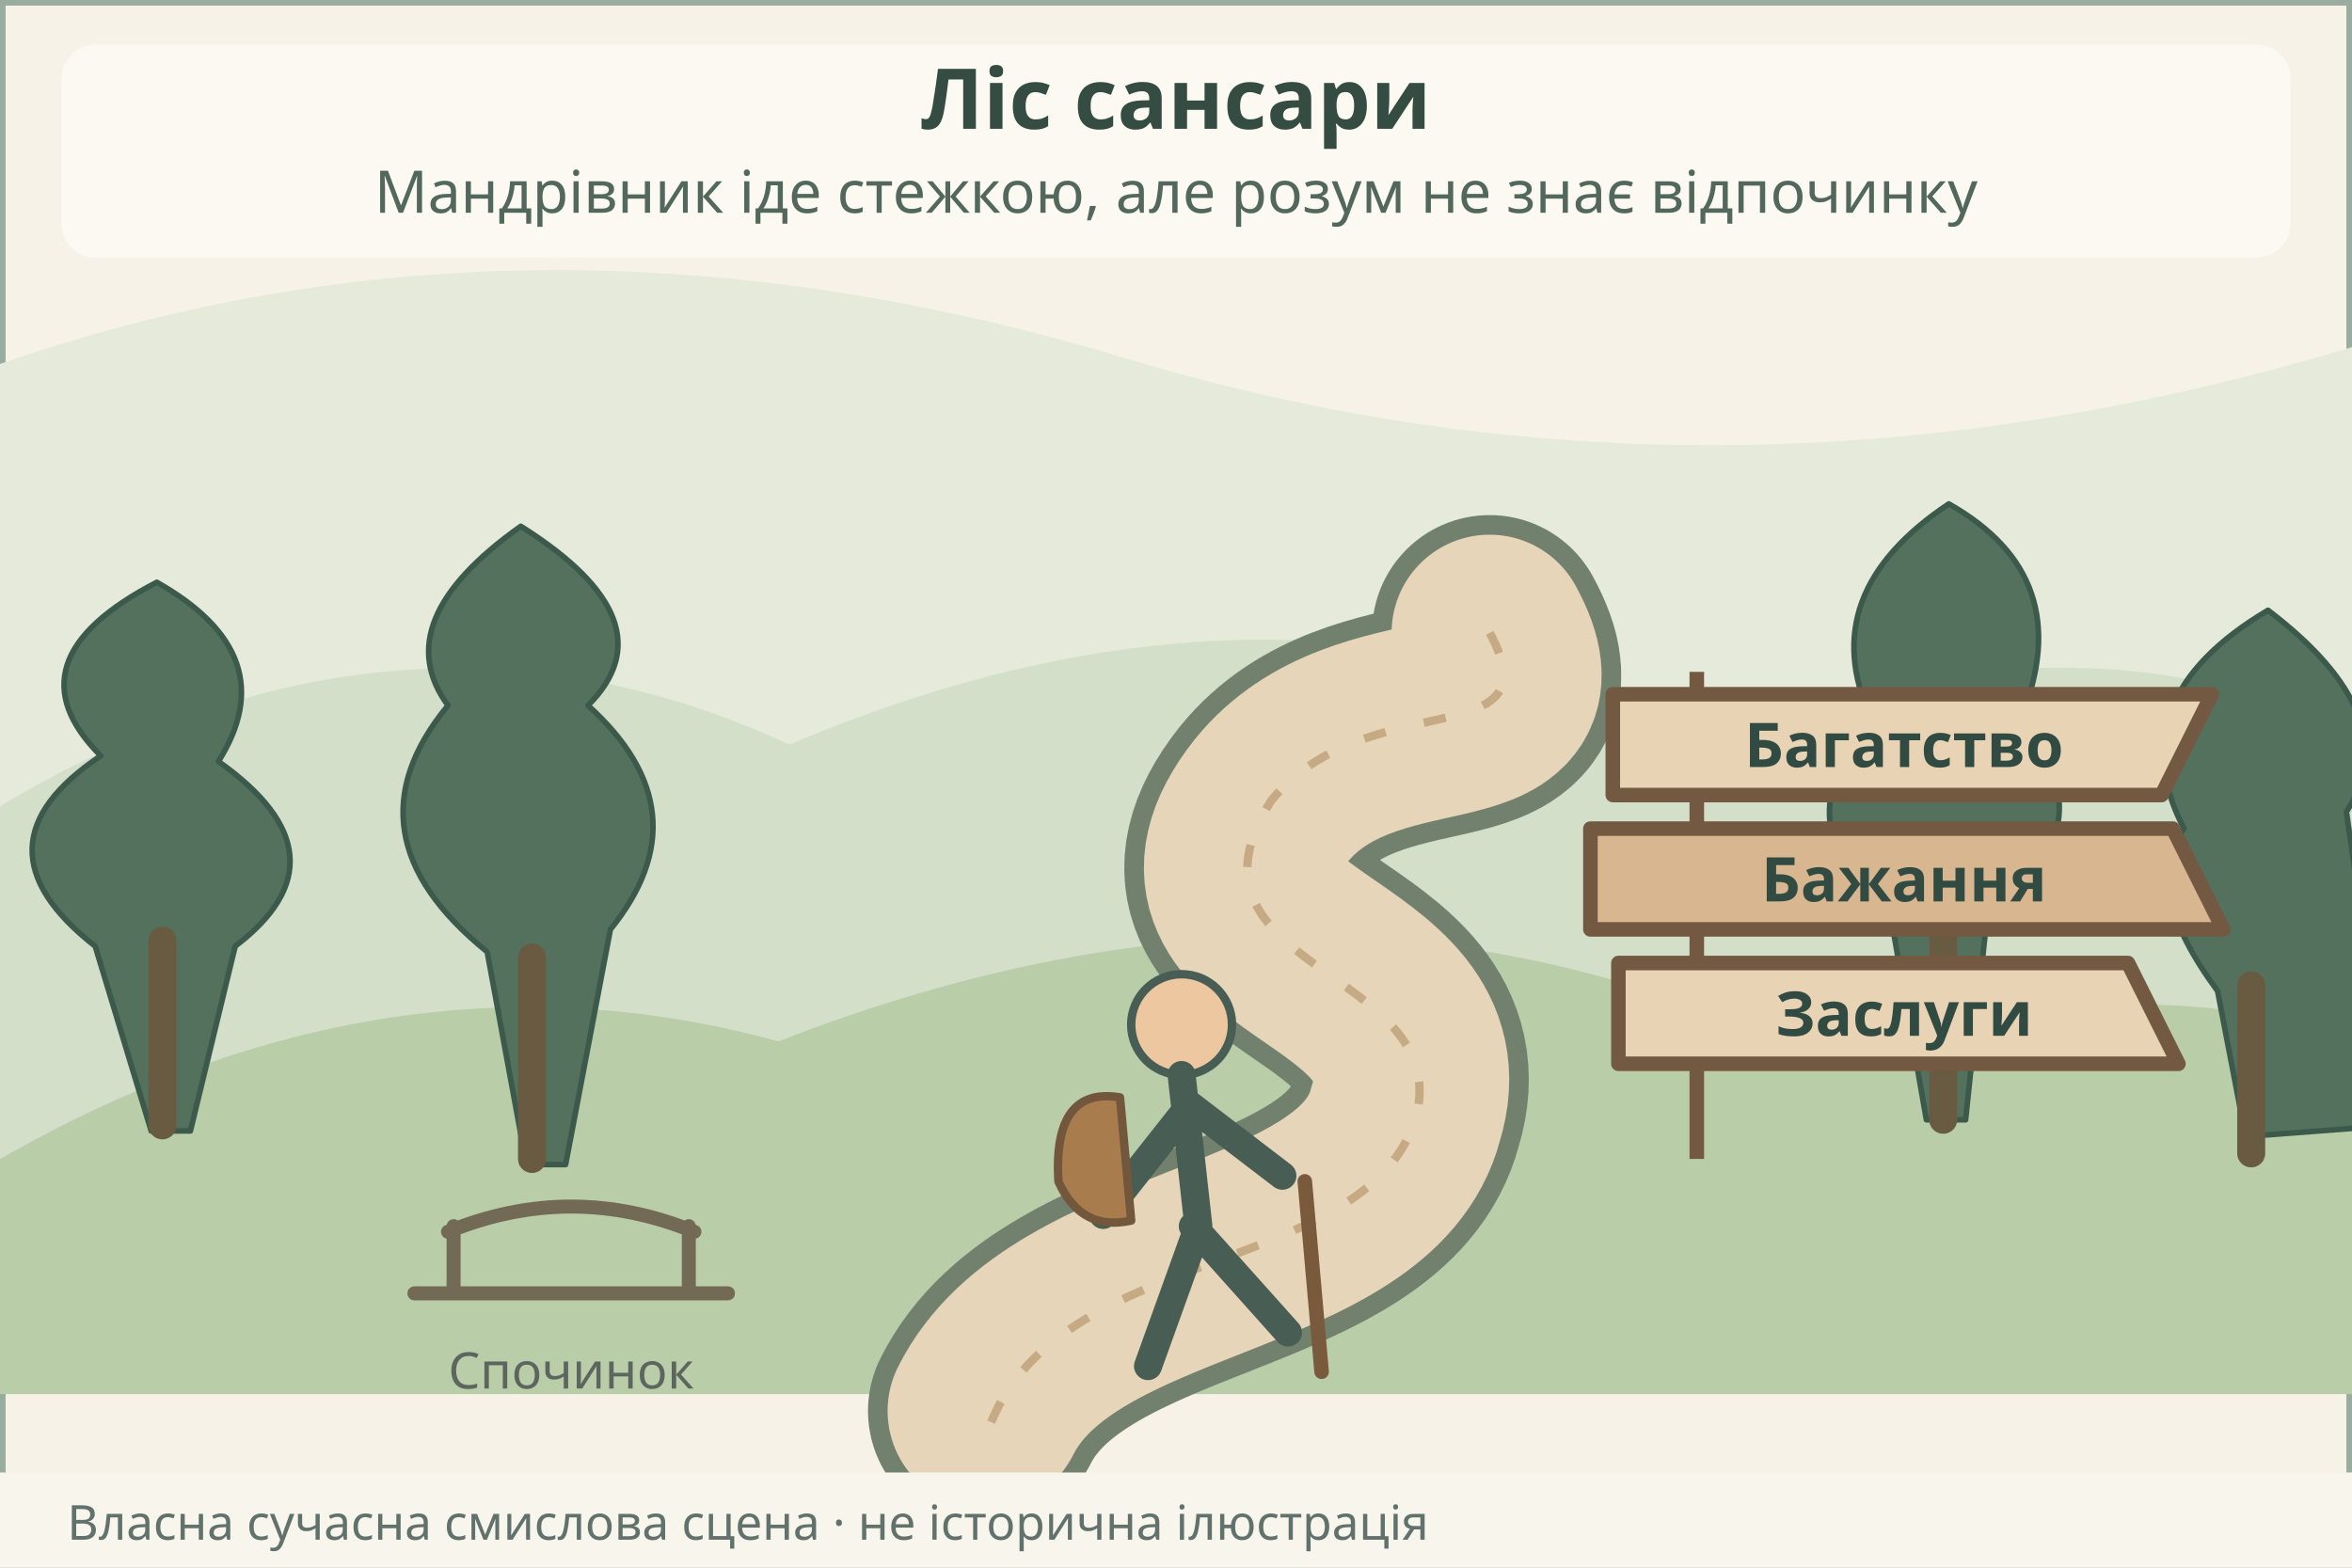
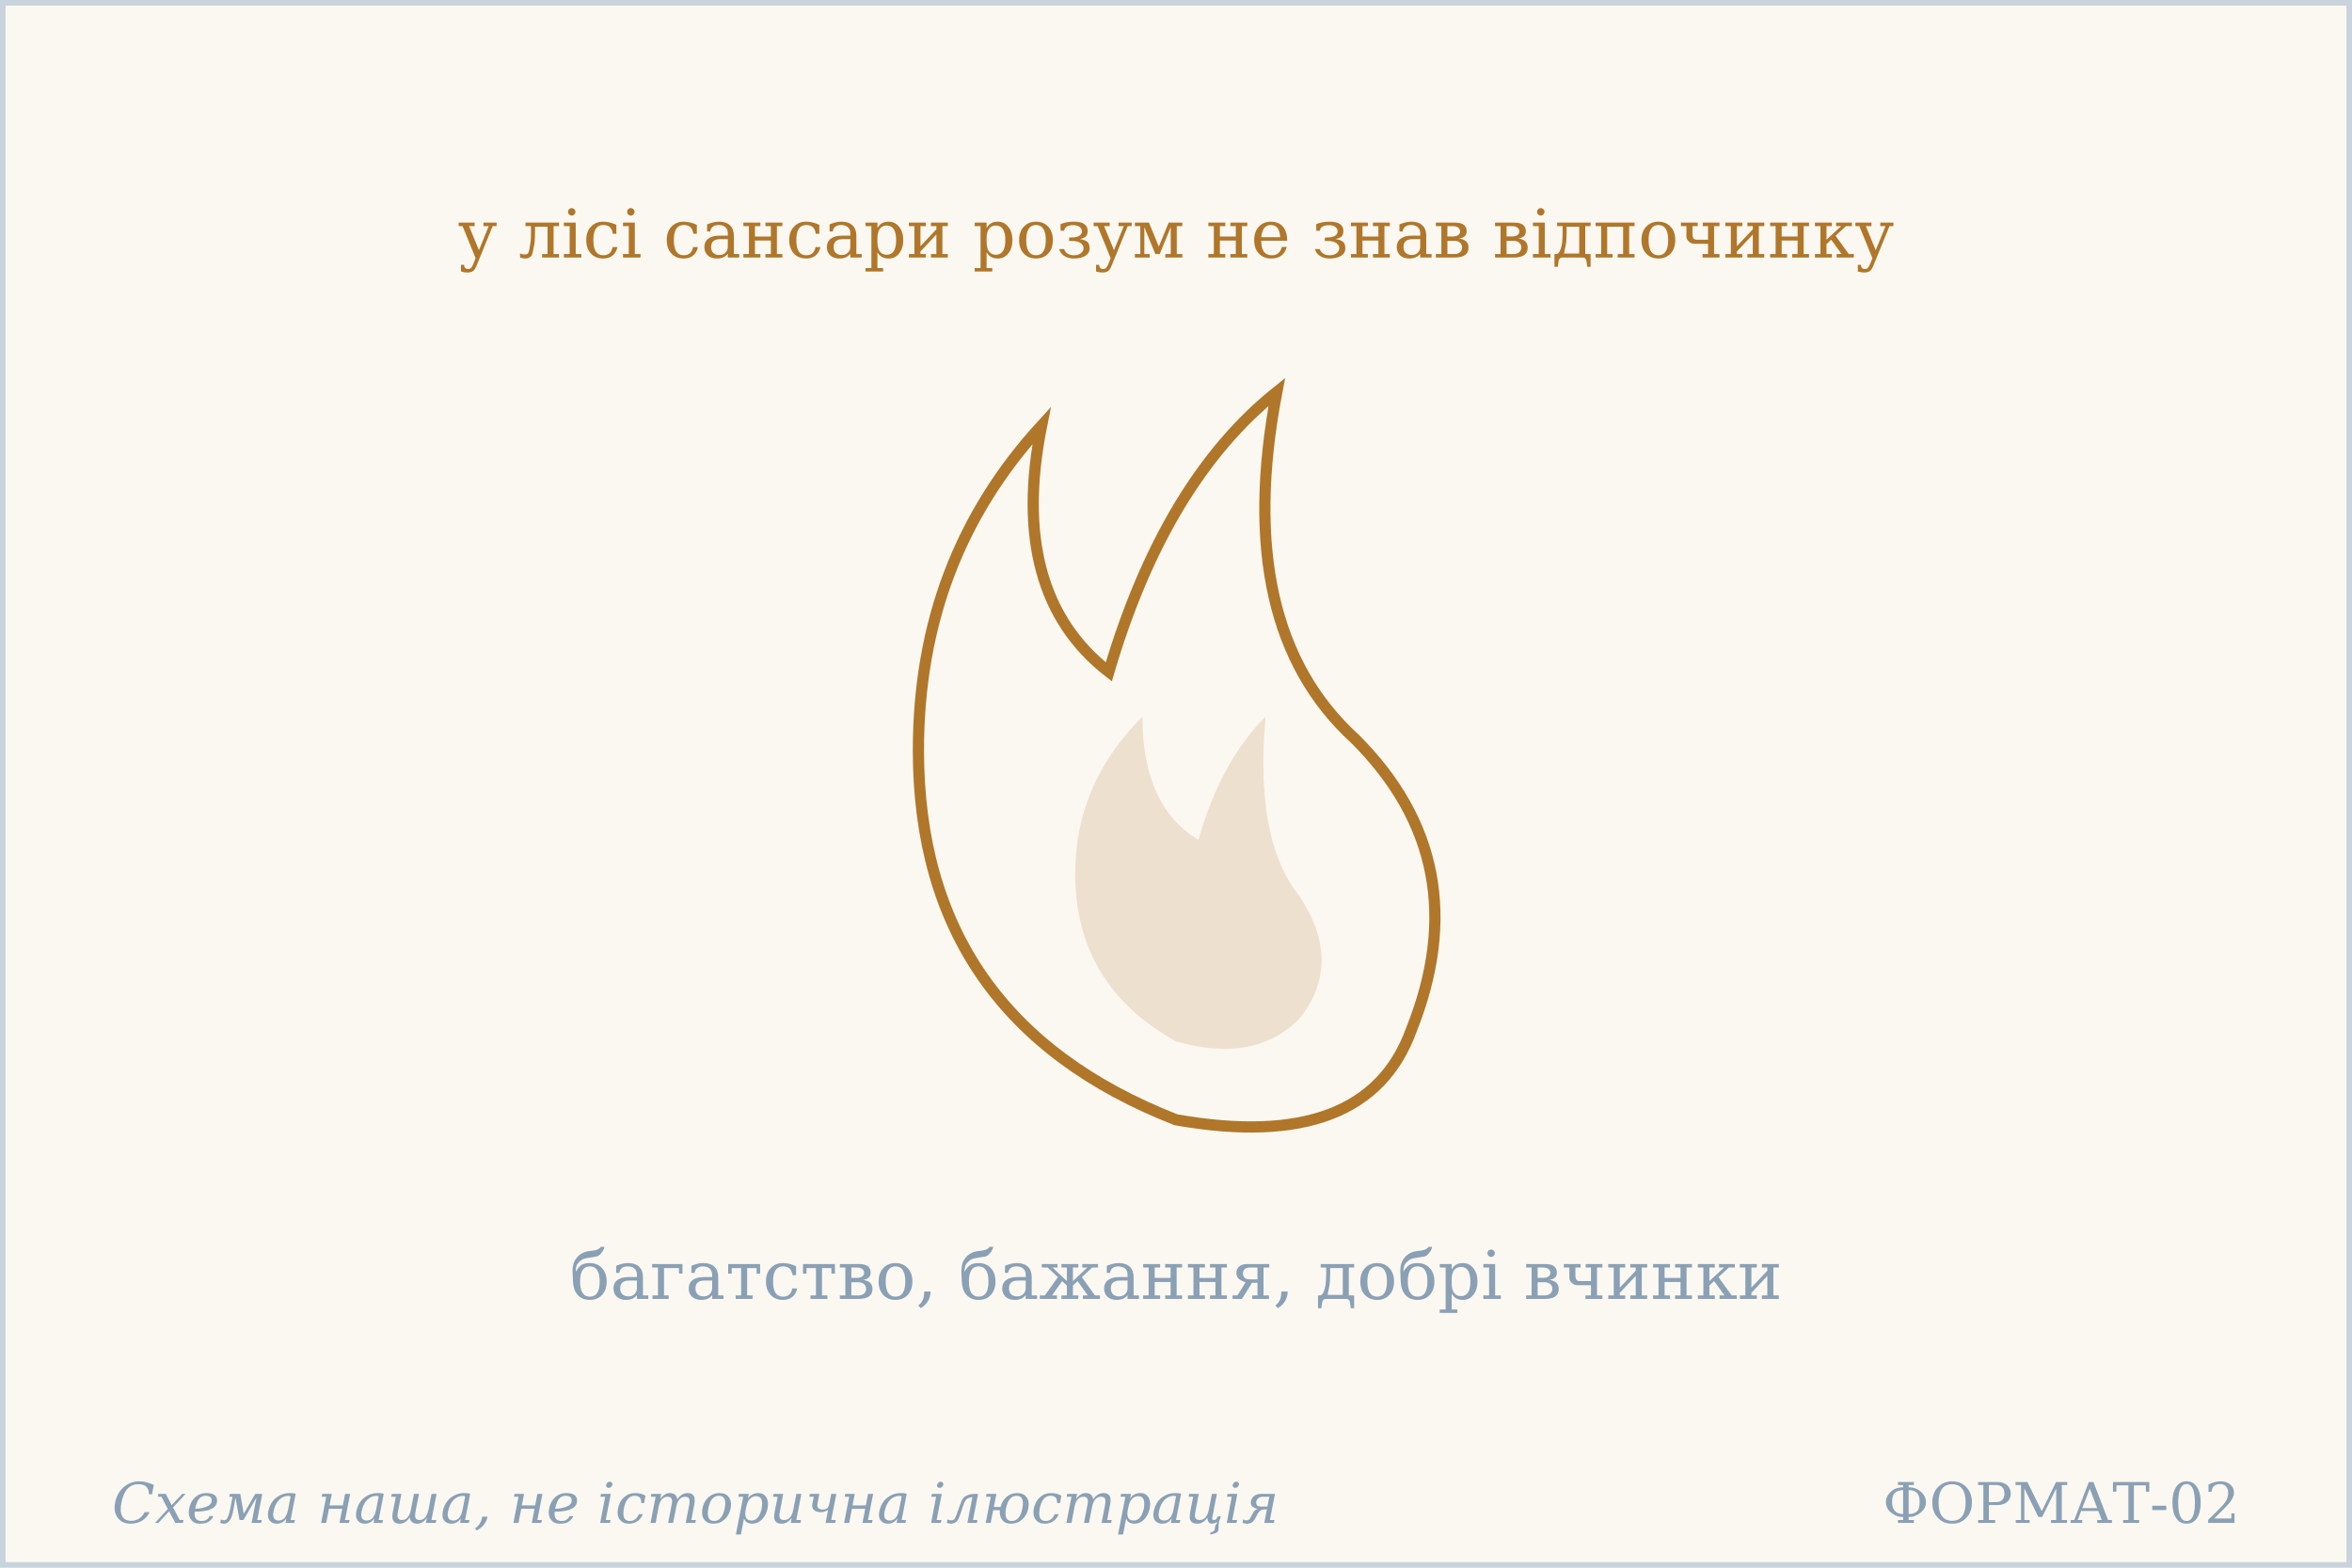
- <svg xmlns="http://www.w3.org/2000/svg" viewBox="0 0 420 280" width="420" height="280" role="img" aria-labelledby="zagolovok opis">
-   <rect width="420" height="280" fill="#f6f2e8" />
-   <rect x="0.5" y="0.5" width="419" height="279" fill="none" stroke="#9aaba0" />
-   <path d="M0 65 Q95 32 201 64 T420 62 V219 H0 Z" fill="#e5eada" />
-   <path d="M0 144 Q72 101 141 133 Q228 96 302 132 Q372 107 420 131 V246 H0 Z" fill="#d3dfc8" />
-   <path d="M0 207 Q70 167 139 186 Q239 147 324 189 Q376 172 420 185 V249 H0 Z" fill="#bacda9" />
-   <g fill="#54715e" stroke="#3c5a4b" stroke-linejoin="round">
-     <path d="M27 202 L17 169 Q-6 151 18 135 Q1 118 28 104 Q51 117 39 136 Q63 153 42 169 L34 202 Z" />
-     <path d="M94 208 L87 170 Q61 149 80 126 Q69 111 93 94 Q120 111 105 126 Q126 145 109 166 L101 208 Z" />
-     <path d="M344 200 L337 160 Q318 149 334 128 Q324 106 348 90 Q371 103 361 128 Q377 149 355 162 L351 200 Z" />
-     <path d="M401 203 L396 177 Q382 158 390 148 Q378 125 405 109 Q430 128 419 145 L427 201 Z" />
-   </g>
-   <g stroke="#695b42" stroke-width="5" stroke-linecap="round">
-     <path d="M29 201 V168" />
-     <path d="M95 207 V171" />
-     <path d="M347 200 V160" />
-     <path d="M402 206 V176" />
-   </g>
-   <path d="M176 252 C190 224 244 226 251 199 C260 170 205 171 227 143 C244 122 278 135 266 113" fill="none" stroke="#72816d" stroke-width="42" stroke-linecap="round" />
-   <path d="M176 252 C190 224 244 226 251 199 C260 170 205 171 227 143 C244 122 278 135 266 113" fill="none" stroke="#e6d5b8" stroke-width="35" stroke-linecap="round" />
-   <path d="M177 254 C190 222 245 228 253 199 C259 173 208 173 227 143 C244 122 278 135 266 113" fill="none" stroke="#c6aa83" stroke-width="1.5" stroke-dasharray="4 7" />
-   <g stroke="#485e54" stroke-linecap="round" stroke-linejoin="round">
-     <circle cx="211" cy="183" r="9" fill="#edc7a0" stroke-width="1.5" />
-     <path d="M211 192 L214 219 L205 244 M213 219 L230 238 M212 198 L197 217 M212 197 L229 210" fill="none" stroke-width="5" />
-     <path d="M200 196 Q188 194 189 211 Q193 220 202 218 Z" fill="#a97c4d" stroke="#72573c" stroke-width="1.5" />
-     <path d="M233 211 L236 245" stroke="#795a3c" stroke-width="2.6" />
-   </g>
-   <g stroke="#735941" stroke-width="2.6" stroke-linejoin="round">
-     <path d="M303 207 V120" fill="none" />
-     <path d="M288 124 H395 L386 142 H288 Z" fill="#e8d3b4" />
-     <path d="M284 148 H388 L397 166 H284 Z" fill="#d8b790" />
-     <path d="M289 172 H380 L389 190 H289 Z" fill="#e8d3b4" />
-   </g>
-   <g fill="#314b43" font-family="sans-serif" font-weight="600" font-size="11" text-anchor="middle">
-     <text x="340" y="137">Багатство</text>
-     <text x="340" y="161">Бажання</text>
-     <text x="340" y="185">Заслуги</text>
-   </g>
-   <g stroke="#736a56" stroke-width="2.5" fill="none" stroke-linecap="round">
-     <path d="M74 231 L130 231 M81 219 L81 231 M123 219 L123 231 M80 220 Q102 211 124 220" />
-   </g>
-   <text x="102" y="248" font-family="sans-serif" font-size="9" fill="#5d665e" text-anchor="middle">Спочинок</text>
-   <rect x="11" y="8" width="398" height="38" rx="6" fill="#fdfaf3" fill-opacity=".94" />
-   <text x="210" y="23" font-family="sans-serif" font-size="15" font-weight="700" fill="#344c41" text-anchor="middle">Ліс сансари</text>
-   <text x="210" y="38" font-family="sans-serif" font-size="10.5" fill="#53685c" text-anchor="middle">Мандрівник іде стежкою, але розум не знає відпочинку</text>
-   <rect x="0" y="263" width="420" height="17" fill="#f8f5ed" />
-   <text x="12" y="275" font-family="sans-serif" font-size="8.6" fill="#61716b">Власна сучасна смислова сцена · не історична ілюстрація</text>
+ <svg xmlns="http://www.w3.org/2000/svg" viewBox="0 0 420 280" width="420" height="280" role="img" aria-labelledby="t-10-7">
+   <rect width="420" height="280" fill="#fbf8f1" />
+   <rect x="0.5" y="0.5" width="419" height="279" fill="none" stroke="#c9d3dd" stroke-width="1" />
+   <path d="M210 200 q-46 -18 -46 -66 q0 -34 22 -58 q-6 30 12 44 q10 -34 30 -50 q-8 42 14 62 q22 22 10 52 q-8 22 -42 16 z" fill="none" stroke="#b0762a" stroke-width="2" />
+   <path d="M210 186 q-18 -10 -18 -30 q0 -16 12 -28 q0 16 10 22 q4 -14 12 -22 q-2 22 6 32 q8 12 0 22 q-8 8 -22 4 z" fill="#b0762a" opacity="0.18" />
+   <text x="210" y="232" font-family="Georgia, 'DejaVu Serif', serif" font-size="12" fill="#8aa0b5" text-anchor="middle">багатство, бажання, добрі вчинки</text>
+   <text x="210" y="46" font-family="Georgia, 'DejaVu Serif', serif" font-size="12" fill="#b0762a" text-anchor="middle">у лісі сансари розум не знав відпочинку</text>
+   <text x="20" y="272" font-family="Georgia, 'DejaVu Serif', serif" font-size="10" fill="#8aa0b5" text-anchor="start" font-style="italic">Схема наша, не історична ілюстрація</text>
+   <text x="400" y="272" font-family="Georgia, 'DejaVu Serif', serif" font-size="10" fill="#8aa0b5" text-anchor="end">ФОРМАТ-02</text>
</svg>
